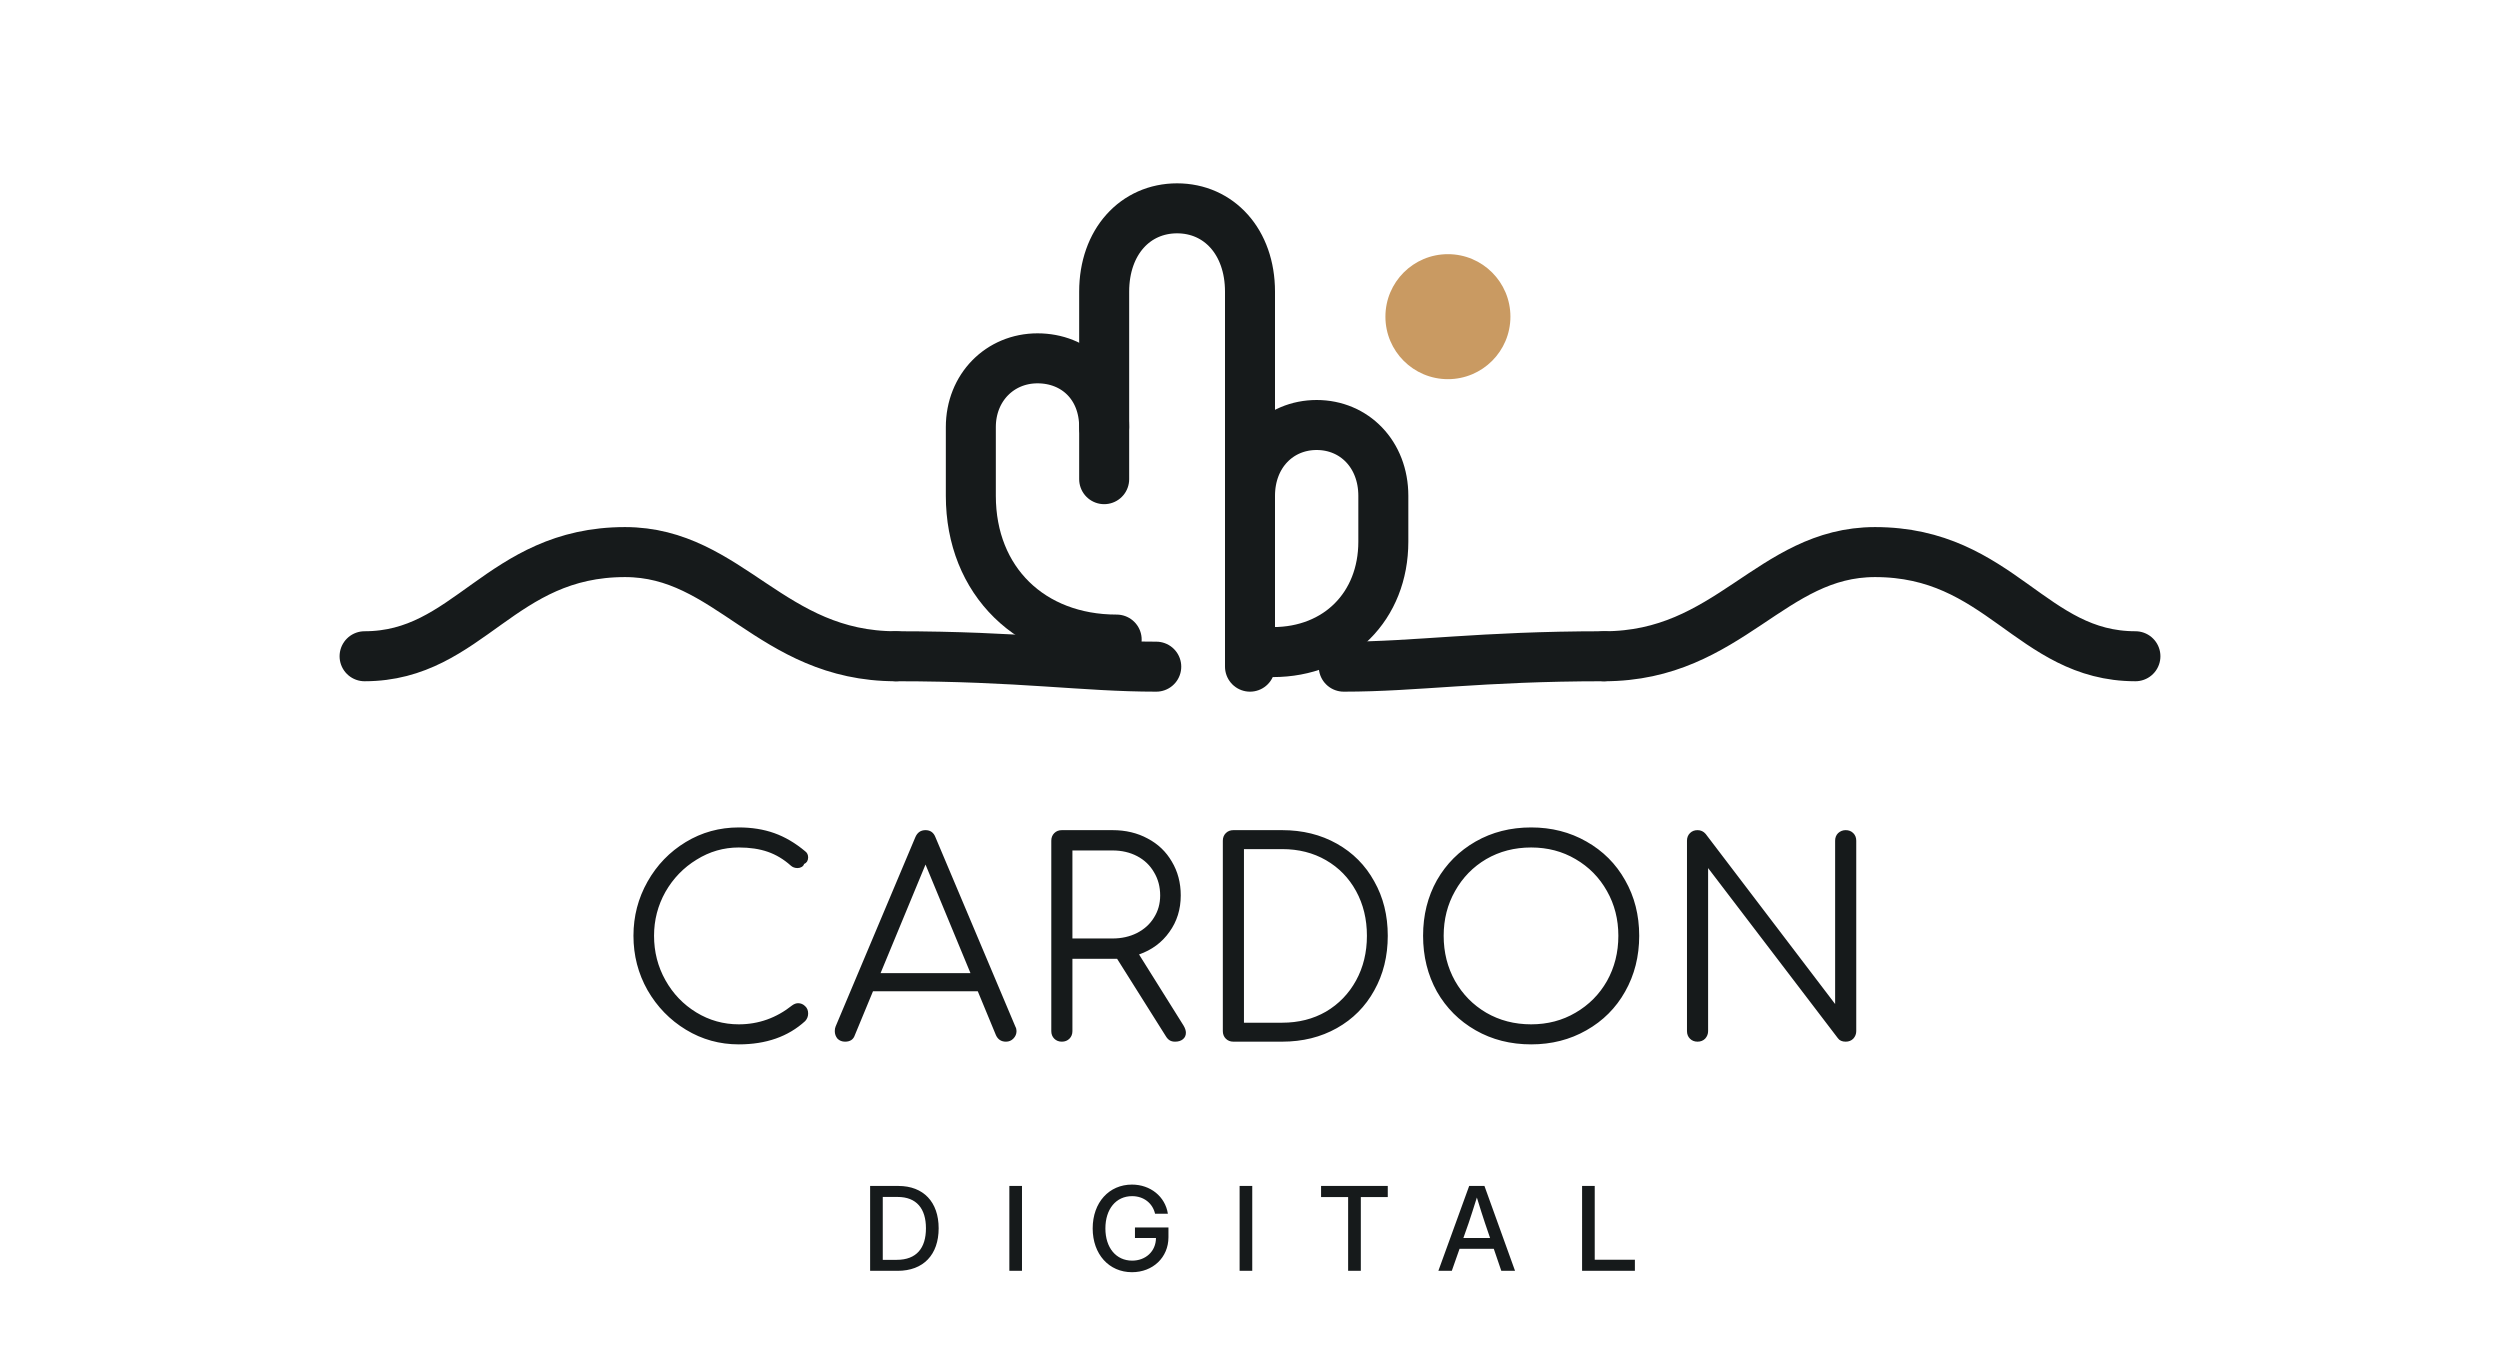
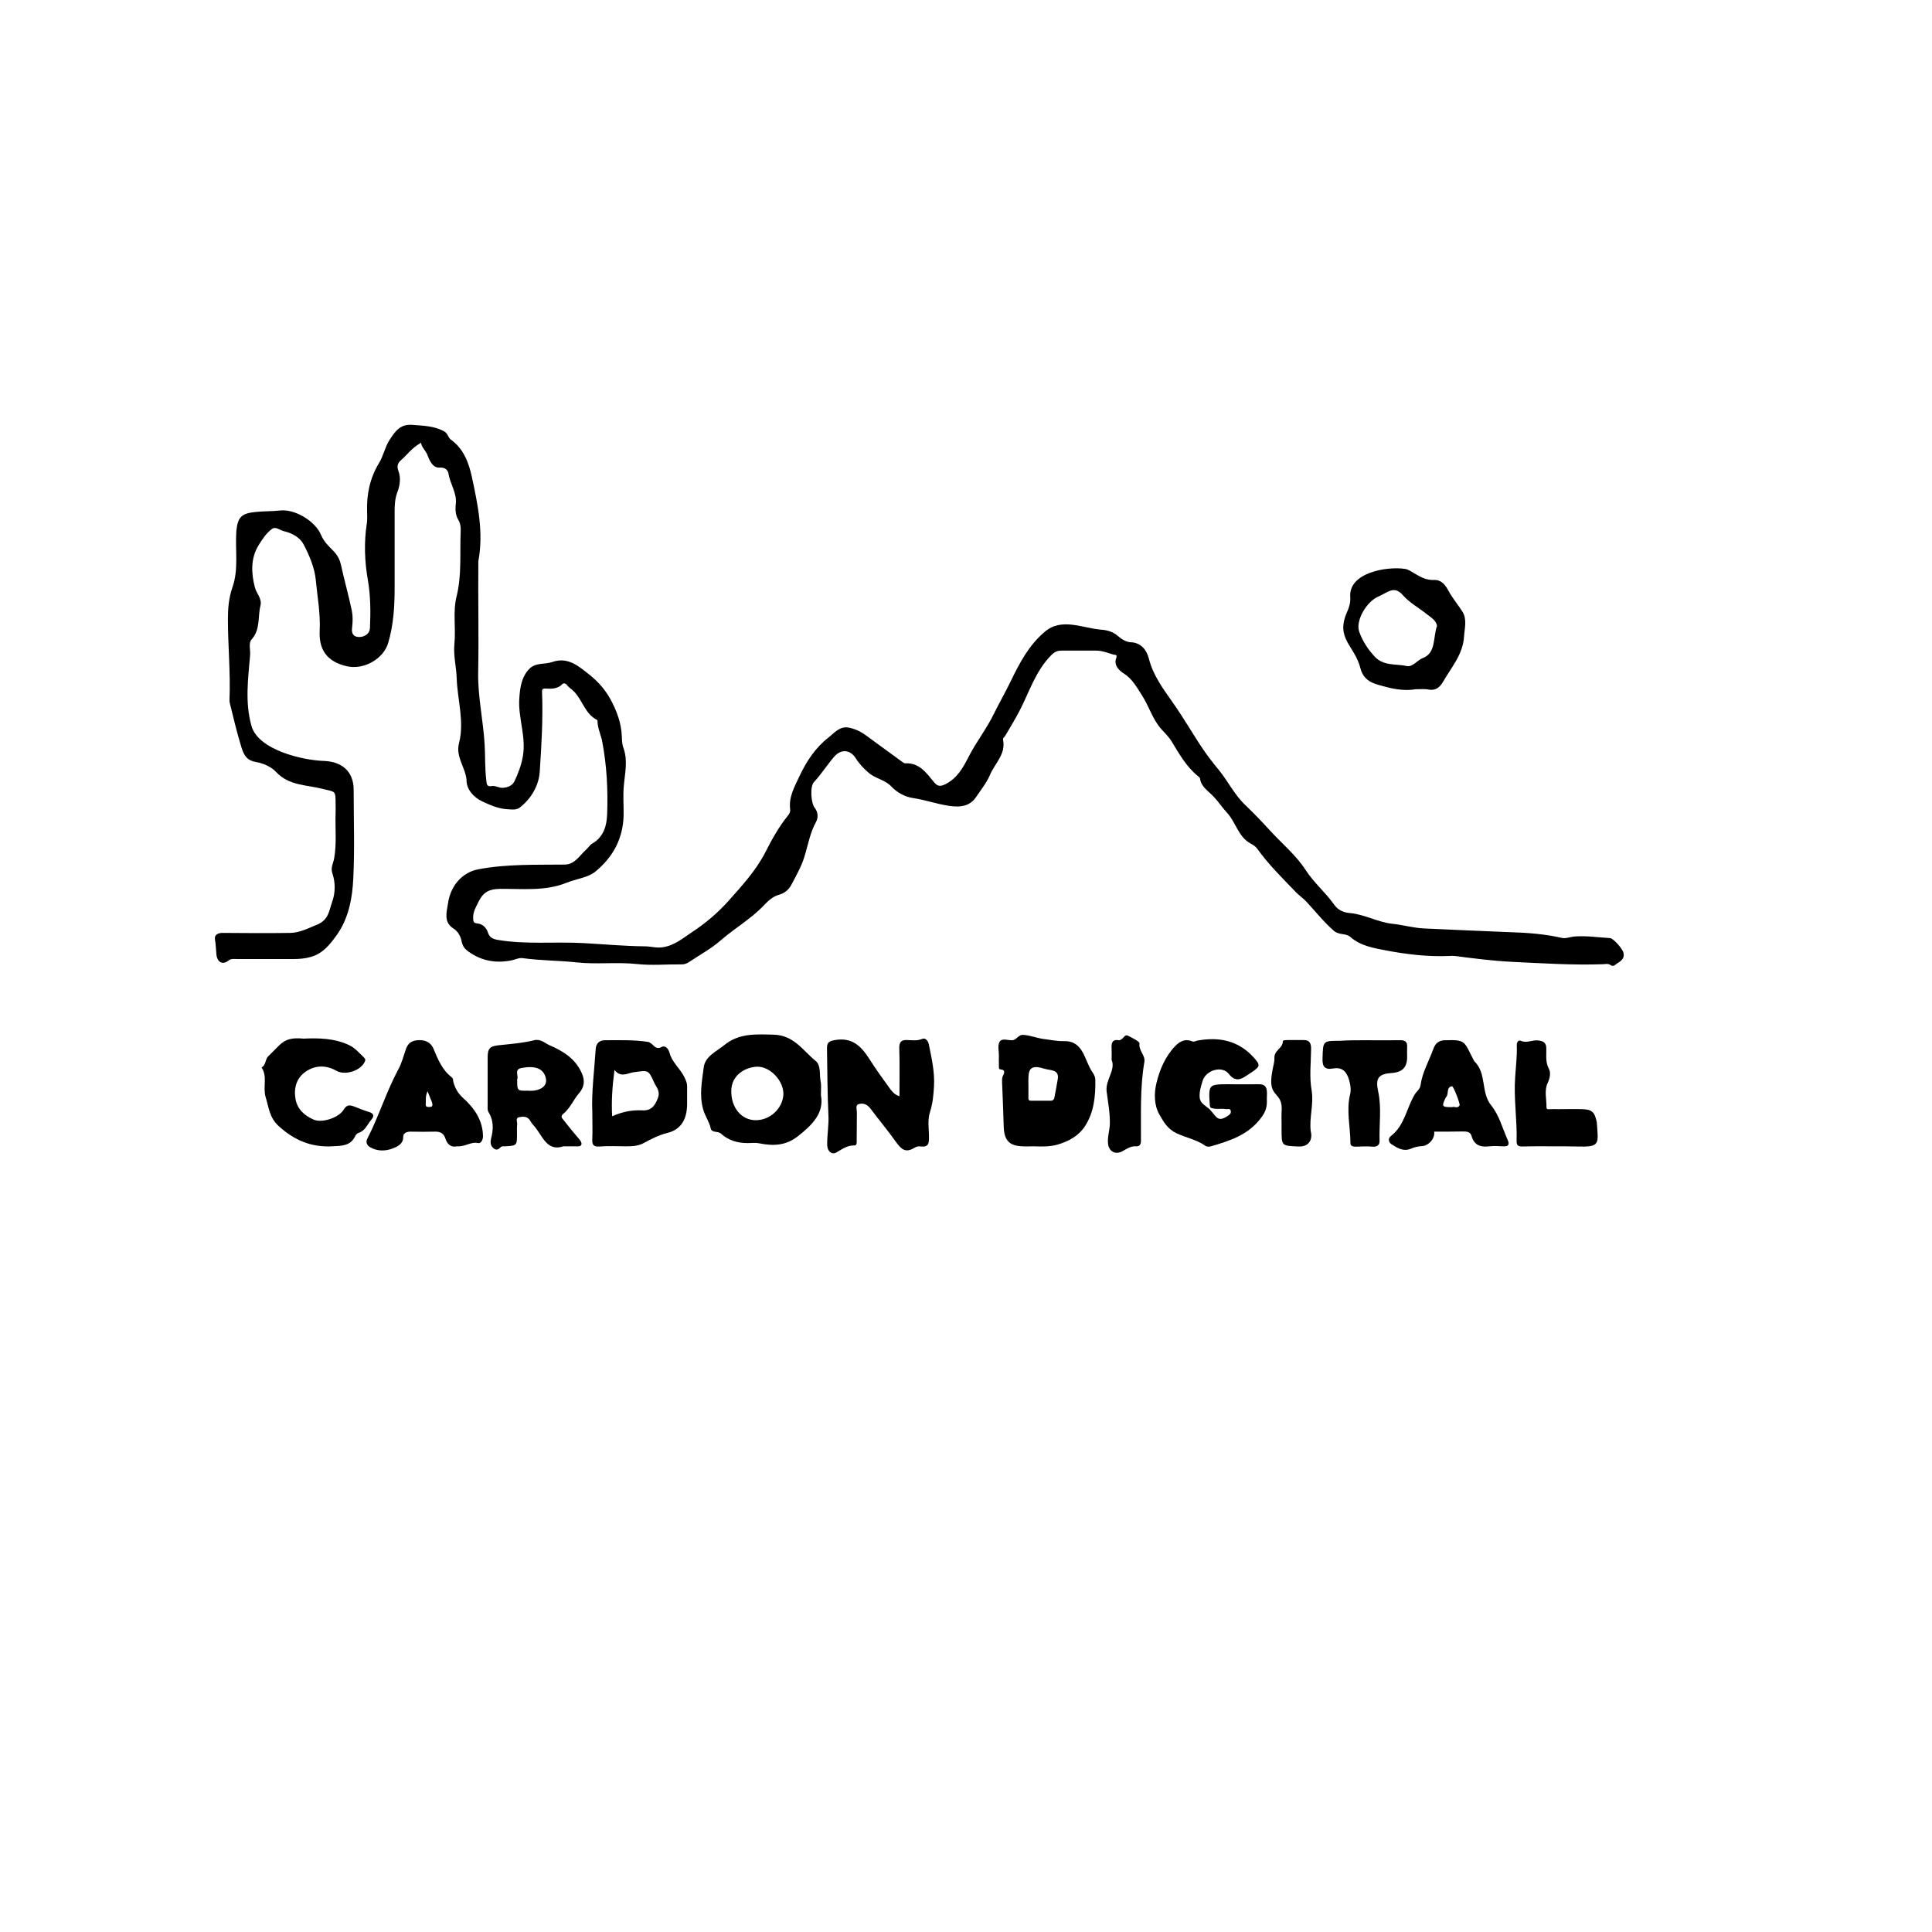
- <svg xmlns="http://www.w3.org/2000/svg" width="1200" height="650" viewBox="0 0 1200 650" role="img" aria-labelledby="title desc" version="1.1" id="svg8">
-   <defs id="defs8" />
-   <g fill="none" stroke="#161A1B" stroke-width="24" stroke-linecap="round" stroke-linejoin="round" id="g7">
-     <path d="M175 315 C225 315 240 265 300 265 C350 265 370 315 430 315" id="path1" />
-     <path d="M770 315 C830 315 850 265 900 265 C960 265 975 315 1025 315" id="path2" />
-     <path d="M600 320 L600 140 C600 116 585 100 565 100 C545 100 530 116 530 140 L530 230" id="path3" />
-     <path d="M530 205 C530 185 516 172 498 172 C480 172 466 186 466 205 L466 238 C466 279 495 307 536 307" id="path4" />
-     <path d="M600 238 C600 218 614 204 632 204 C650 204 664 218 664 238 L664 260 C664 291 642 313 611 313" id="path5" />
-     <path d="M430 315 C490 315 520 320 555 320" id="path6" />
-     <path d="M645 320 C680 320 710 315 770 315" id="path7" />
+ <svg xmlns="http://www.w3.org/2000/svg" version="1.1" x="0px" y="0px" viewBox="0 0 1080 1080" style="enable-background:new 0 0 1080 1080;" xml:space="preserve">
+   <style type="text/css">
+ 	.st0{display:none;}
+ 	.st1{fill:#1D1D1B;}
+ 	.st2{fill:none;}
+ </style>
+   <g id="Capa_2">
+     <g>
+       <g>
+         <path d="M235.4,247.5c-4.9,2.6-7.8,6.7-11.5,10c-1.9,1.6-1.9,3.8-1.3,5.4c1.7,4.4,0.9,8.7-0.6,12.6c-1.2,3.4-1.4,6.7-1.4,10.1     c0,14.3,0,28.6,0,42.9c0,10.5-0.6,20.8-3.6,30.9c-2.6,8.9-13.6,15.3-23.3,13c-11-2.6-15.5-9.3-15-19.7c0.5-9.7-1.3-19.2-2.2-28.7     c-0.7-6.8-3.6-13.6-6.8-19.7c-1.9-3.7-6.3-6.3-10.8-7.3c-2.2-0.5-4.7-2.7-6.6-1.5c-3.3,2.3-5.5,5.7-7.7,9.2     c-4.7,7.6-4.1,16-2.1,23.7c0.8,3.2,4.1,6.3,3.1,10.2c-1.6,6.3,0.1,13.3-5,18.9c-1.8,2-0.5,5.8-0.8,8.8     c-1.1,13.1-2.9,26.2,0.7,39.2c3.5,13.7,28.8,19.6,41.1,19.9c9.9,0.5,16.1,6.2,16.1,16.1c0,16.4,0.6,32.9-0.2,49.3     c-0.5,10.9-2.4,21.9-8.9,31.4c-3.1,4.4-6.6,8.9-11.2,11.3c-3.7,1.9-8.4,2.6-12.9,2.6c-10.8,0-21.6,0-32.4,0     c-1.4,0-2.8-0.3-4.3,0.8c-3.2,2.6-6.2,1.2-6.8-3.1c-0.3-2.8-0.3-5.6-0.8-8.4c-0.6-3,1.8-4,4.7-3.9c12.5,0.1,25,0.2,37.4,0     c5.3-0.1,10-2.6,14.9-4.6c6.6-2.7,6.7-7.8,8.4-12.5c1.9-5.2,2-10.9,0.2-16.2c-1.1-3.1,0.5-5.6,1-8.4c1.5-8.4,0.5-16.9,0.8-25.3     c0.1-1.8,0-3.6,0-5.5c0-7.4-0.3-6.2-7.2-8c-8.8-2.3-18.8-1.7-26-9.4c-2.7-2.9-7-4.9-11.2-5.6c-4.7-0.8-6.5-3-8.1-7.8     c-2.5-8-4.4-16.1-6.4-24.2c-0.3-1-0.5-2-0.4-3.1c0.6-15-0.9-30-0.9-44.9c0-6,0.5-11.7,2.5-17.6c3.6-10,1.5-20.9,2.2-31.4     c0.8-7.9,2.8-10,10.7-10.8c4.5-0.5,9-0.3,13.5-0.8c8.4-1.1,20,5.9,23.2,13.7c1.5,3.6,4.1,6.1,6.7,8.7c2.3,2.3,3.7,4.8,4.4,8     c1.9,8.6,4.3,17.1,6.1,25.7c0.6,3.1,0.5,6.4,0.1,9.5c-0.4,3.3,0.9,5.1,4,5.1c3,0,5.8-1.8,6-4.9c0.4-8.9,0.4-17.8-1.1-26.6     c-1.9-10.7-2.3-21.5-0.6-32.3c0.3-2.1,0.1-4.3,0.1-6.4c-0.3-9.7,1.6-18.7,6.7-27.1c2.5-4.1,3.3-9,6-13.1     c3.1-4.7,5.9-8.7,12.5-8.2c6.1,0.5,11.9,0.5,17.7,3.5c2.4,1.3,2.2,3.5,4,4.8c7.1,5.1,10,13,11.7,20.9c3.3,15.4,6.6,31,3.6,47     c-0.2,20.8,0.3,41.7-0.1,62.5c-0.2,13.4,2.8,26.4,3.6,39.7c0.4,6.6,0.1,13.2,0.9,19.9c0.3,2.4,0.1,4.2,3.3,3.6     c1.9-0.3,3.6,1,5.7,1c3-0.1,5.7-1.3,6.8-3.7c2.1-4.4,3.8-8.9,4.7-14c1.9-11.1-2.8-21.6-2-32.4c0.4-5.9,1.2-12.1,5.8-16.6     c3.5-3.4,8.4-2.2,12.5-3.6c9-3.2,15.1,2.5,21.3,7.4c4.6,3.7,8.5,8.2,11.3,13.3c3.5,6.4,6.1,13.3,6.4,20.7     c0.1,2.2,0.1,4.4,0.9,6.6c2.6,7.1,0.8,14.2,0.2,21.4c-0.5,5.4,0,10.9-0.1,16.4c-0.3,12.8-5.9,23.1-15.5,31.1     c-4.4,3.7-10.8,4.2-16.2,6.4c-12.3,5-25.1,3.3-37.8,3.5c-5.2,0.1-8.7,1.5-11.4,6.8c-1.6,3.3-3.4,6-3.2,9.7     c0.1,1.7,0.1,2.6,2.3,2.8c2.8,0.3,5,2.1,6,5.2c0.8,2.4,2.4,3.5,5.4,4c15.9,2.7,32,0.9,47.9,1.8c11.4,0.6,22.8,1.7,34.3,1.8     c3.4,0,6.6,1.1,10.2,0.5c6.5-1,11.2-5.1,16.2-8.4c7.6-5,14.6-10.9,20.7-17.8c7.6-8.5,15.4-17.1,20.5-27.2     c3.6-7.1,7.4-13.9,12.4-20.1c0.9-1.1,1.5-2.2,1.3-3.6c-0.9-6.9,2.5-12.7,5.2-18.5c3.9-8.3,8.9-15.9,16.2-21.6     c3.2-2.5,6.2-6.4,11.1-5.6c3.6,0.6,6.9,2.2,9.9,4.4c6.8,5,13.6,9.9,20.4,14.9c0.5,0.3,1,0.7,1.5,0.7c7.9-0.4,11.8,5.3,16,10.4     c1.8,2.2,3.2,2.9,6.4,1.3c6.9-3.4,10.1-9.6,13.2-15.6c4.2-8.2,10-15.5,14-23.8c3-6.1,6.4-12,9.4-18.2c4.9-10.1,10.1-20.1,19-27.6     c9.4-8.1,20.9-2.1,31.6-1.2c3.2,0.2,6.5,1.1,9.3,3.5c1.9,1.7,4.6,3.4,7,3.5c6.3,0.2,9.2,4.8,10.3,9.1c2.4,9.5,8,16.9,13.3,24.5     c6.1,8.6,11.3,17.8,17.2,26.5c2.6,3.8,5.4,7.4,8.3,10.9c5.4,6.5,9,14.3,15.3,20.2c4.6,4.4,9,9,13.3,13.7     c6.8,7.5,14.8,14,20.3,22.5c4.6,7.1,11.1,12.5,15.9,19.3c2.1,3,5.2,4.4,8.7,4.7c8.3,0.7,15.6,5.1,23.8,6     c5.9,0.6,11.6,2.3,17.6,2.6c16.1,0.7,32.3,1.5,48.4,2.1c9.5,0.3,19.3,1,28.8,3.2c2.2,0.5,4.7-0.6,7-0.8     c6.7-0.5,13.2,0.5,19.9,0.9c1.9,0.1,7,6,7.5,8.1c1,4.3-2.7,5.2-4.9,7.1c-0.4,0.4-1.7,0.4-2.1,0c-1.4-1.1-2.9-0.7-4.4-0.6     c-16.8,0.6-33.7-0.5-50.4-1.3c-10.8-0.5-21.6-1.9-32.4-3.3c-1-0.1-2.1-0.1-3.2,0c-11.9,0.5-23.7-0.9-35.3-3.1     c-6.8-1.3-14.2-2.5-19.9-7.5c-2.6-2.3-6.3-0.9-9.3-3.5c-5.5-4.8-10-10.5-14.9-15.8c-2.1-2.4-4.7-4-6.8-6.3     c-7.4-7.7-15-15.2-21.2-23.9c-0.8-1.1-2.2-2-3.5-2.7c-7.1-3.8-8.3-12-13.4-17.4c-2.6-2.8-4.7-6.1-7.4-8.9     c-2.9-3.1-7-5.4-7.6-10.2c-0.1-0.5-0.8-0.9-1.2-1.3c-6.5-5.3-10.5-12.5-14.7-19.4c-1.6-2.6-3.8-4.7-5.7-6.8     c-5-5.6-6.9-12.9-10.9-19c-2.9-4.5-5.3-9.1-10.2-12.2c-2.4-1.5-5.7-4.5-4.1-8.6c0.8-2-1-1.8-1.3-1.8c-3.2-0.9-6.4-2.3-9.9-2.3     c-6.5,0-13.1,0-19.6,0c-2.3,0-3.8,0.8-5.6,2.6c-8.8,8.9-12.2,20.6-17.8,31.3c-2.4,4.6-5.2,9.1-7.8,13.6c-0.4,0.8-1.5,1.2-1.3,2.3     c1.7,8.2-4.7,13.3-7.4,19.9c-1.9,4.4-5.1,8.3-7.7,12.2c-3.2,4.7-8,5.9-14.9,4.9c-7-1-13.5-3.4-20.4-4.4     c-4.6-0.7-8.9-3.1-12.2-6.6c-3.4-3.6-8.6-4.2-12.4-7.4c-2.9-2.5-5.3-5-7.3-8.2c-3.1-4.9-8.2-5.3-12-1c-4,4.6-7.2,9.8-11.4,14.3     c-2.3,2.4-1.7,11.9,0.5,14.5c2,2.5,1.8,5.7,0.7,7.7c-3.4,6.1-4.5,13-6.5,19.4c-1.7,5.6-4.5,10.4-7.1,15.4c-1.5,3-3.8,5-6.9,5.9     c-3.7,1-6.2,3.4-8.7,6c-7.1,7.5-16.2,12.7-23.9,19.4c-5.5,4.8-11.8,8.2-17.8,12.2c-1.3,0.9-2.8,1.5-4.6,1.4     c-8.2-0.1-16.5,0.7-24.6-0.2c-11.2-1.2-22.5,0.3-33.6-0.9c-10.1-1.1-20.3-1-30.4-2.4c-2-0.3-4.3,0.9-6.4,1.3     c-8.7,1.7-16.8,0.2-24-5.1c-1.7-1.2-3.1-2.8-3.6-5.4c-0.5-2.7-1.9-5.7-4.8-7.5c-5.4-3.4-3.6-9.2-2.9-13.7     c1.2-9.2,7.3-17.5,17.2-19.3c16-3,32.1-2.4,48.2-2.6c5.6-0.1,8.3-5.2,12-8.5c1.1-1,2-2.5,3.2-3.2c6.5-3.7,8.2-10.1,8.4-16.5     c0.5-13.5-0.2-27-2.7-40.3c-0.7-3.9-2.6-7.5-2.7-11.6c0-0.3-0.1-0.7-0.3-0.8c-6.6-3.3-8-10.8-12.7-15.7c-1.3-1.4-3-2.3-4.1-3.8     c-0.6-0.9-1.9-1.1-2.4-0.6c-2.7,2.9-6.2,2.8-9.6,2.6c-1.3-0.1-2,0.3-1.9,1.8c0.6,15-0.3,30-1.3,44.9c-0.5,7.3-4.6,14.8-11.1,19.8     c-1.9,1.5-4.3,1.1-6.5,1c-5.2-0.2-9.8-2.2-14.5-4.4c-4.8-2.2-9-6.9-8.8-12.1c-0.7-7-6.2-12.9-4.2-20.5     c3.1-12.1-0.9-24.2-1.3-36.2c-0.2-6.3-1.9-12.7-1.3-19.1c0.9-8.9-0.9-18.2,1.2-26.6c3-12,1.8-23.9,2.3-35.8     c0.1-2.5,0.1-4.8-1.4-7.3c-1.4-2.3-1.7-5.6-1.3-8.7c0.7-6.1-3.2-11.2-4.1-17c-0.2-1.4-1.5-3.6-4.9-3.3c-4.1,0.3-5.8-4.3-7.1-7.6     C237.4,251.2,235.6,249.9,235.4,247.5z" />
+         <path d="M458.9,612.2c1.9,10-4.8,16.6-12.8,22.9c-6.8,5.4-13.9,5.6-21.8,4c-2-0.4-4.2-0.1-6.4-0.1c-5.6,0-10.7-1.5-14.9-5.3     c-1.8-1.6-5.1-0.3-5.7-2.9c-0.8-3.8-3.2-6.9-4.2-10.6c-2.3-7.9-0.7-15.8,0.3-23.6c0.8-6.2,7.1-8.8,11.5-12.4     c8.2-6.7,17.7-6.1,27.7-5.8c11.3,0.3,16.3,9,23.4,14.7c3,2.5,2,7.4,2.7,11.3C459.2,606.6,458.9,608.7,458.9,612.2z M422.3,626.2     c8.2,0.1,15.1-6.6,15.6-14.1c0.5-7.6-7.3-16.1-14.8-15.8c-6.7,0.3-14.2,4.8-14.3,13.4C408.6,619.1,414.4,626.1,422.3,626.2z" />
+         <path d="M502.8,612.8c0-9.2,0.2-18-0.1-26.7c-0.1-3.7,1.1-4.9,4.7-4.7c2.6,0.1,5.3,0.5,8-0.6c2-0.9,3.4,1.1,3.8,2.9     c1.6,7.9,3.4,15.6,2.9,23.8c-0.3,4.8-0.7,9.4-2.2,14c-1.6,4.8-0.5,9.9-0.6,14.9c0,3.3-0.8,4.9-4.4,4.5c-1-0.1-2-0.2-3.1,0.4     c-5.1,3.1-7.3,2.1-11-3c-4.5-6.4-9.6-12.4-14.3-18.7c-1.8-2.4-4.3-3.2-6.7-2.3c-1.8,0.7-0.7,3.2-0.8,4.9c-0.1,4.9,0,9.7-0.1,14.6     c0,1.3,0.3,3.6-1.2,3.5c-4.1-0.1-6.8,2-10.1,3.9c-2.5,1.5-5.1-0.5-5.2-4.1c-0.1-5.6,1-11.2,0.7-16.6c-0.6-12.4-0.6-24.8-0.8-37.2     c-0.1-3.4,0.9-4.3,4.5-4.9c9.8-1.7,14.8,3.7,19.4,10.9c3.6,5.7,7.6,11.2,11.6,16.7C498.9,610.3,500,611.9,502.8,612.8z" />
+         <path d="M676.7,619.2c-0.1-0.4-0.4-0.9-0.4-1.3c-0.8-11.8-0.8-11.8,10.9-11.8c5.5,0,10.9,0.1,16.4,0c6.2-0.2,4.3,5.5,4.6,9.7     c0,3.4-0.9,6-3.2,9c-7.2,9.7-17.5,12.9-28.1,16c-0.9,0.3-2.4,0.3-3.1-0.3c-4.8-3.4-10.7-4.5-15.9-6.9c-5.2-2.4-7.4-6.4-9.7-10.4     c-3.1-5.3-3.1-11.9-1.8-17.5c1.8-7.6,4.9-15,10.5-20.9c2.6-2.7,5.7-4.3,9.5-2.7c1.2,0.5,1.9-0.2,2.9-0.4     c12.1-2.2,22.9-0.1,31.5,9.4c3.8,4.2,3.7,5-0.8,8.1c-4.5,2.7-8.4,7.2-13.1,1.1c-3.8-4.8-12.7-2.1-14.6,3.8c-1,3.3-2.1,6.7-1.6,10     c0.5,2.7,3.3,4.1,5.4,5.9c4,4.2,4.4,7.8,10.5,3.6c0.9-0.6,1.7-1.3,1.4-2.6c-0.3-1.6-1.6-0.9-2.5-1     C682.6,619.5,679.6,620.4,676.7,619.2z" />
+         <path d="M577.8,640.8c-9.3,0.2-16.3,0.6-16.7-10.6c-0.2-8.1-0.6-16.3-0.9-24.4c0-1.5-0.3-2.9,0.5-4.5c0.7-1.4,1.5-3.3-1.4-3.5     c-1.3-0.1-0.8-1.4-0.9-2.2c-0.1-1.8,0-3.6,0-5.5c0-2.6-0.8-5.6,0.3-7.6c1.3-2.4,4.6-0.9,7.1-1c2.6-0.1,3.3-3.2,6.3-3     c3.9,0.3,7.5,1.8,11.3,2.3c3.8,0.5,7.8,1.3,11.4,1.2c11.2-0.2,11.2,10.9,16.1,17.7c0.8,1.2,1.4,2.5,1.4,4.1     c0.1,9-0.7,17.8-5.7,25.6c-3.6,5.6-9.2,8.6-15.3,10.4C586.6,641.2,581.5,640.9,577.8,640.8z M574.9,606.6c0,2.1,0,4.2,0,6.4     c0,1-0.3,2.3,1.3,2.3c3.8,0,7.6,0,11.4,0c1,0,1.7-0.8,1.8-1.7c0.7-3.5,1.3-6.9,1.9-10.4c0.9-5.6-4.4-4.7-7.9-5.9     C574.5,594.6,574.8,599.2,574.9,606.6z" />
+         <path d="M314.9,640.8c-9.5,3.2-11.7-6.4-16.7-11.8c-0.7-0.7-1.3-1.6-1.8-2.5c-1.5-2.6-4-2.4-6.2-2c-2.3,0.5-0.9,2.7-1.1,4.2     c-0.2,1.6-0.1,3.3-0.1,5c0,6.7,0,6.7-6.7,7.1c-0.7,0-1.7-0.1-2.2,0.3c-1.3,1.2-2.4,2.3-4.2,0.8c-1.9-1.5-1.8-3.6-1.4-5.4     c1.4-5.3,1.5-10.2-1.5-15c-0.6-1-0.4-2.6-0.4-4c0-8.8,0-17.6,0-26.4c0-4.9,1.2-6.3,6.2-6.8c6.6-0.7,13.3-1.2,19.8-2.8     c3.6-0.9,5.9,1.6,8.6,2.8c7.7,3.3,14.6,7.6,18.1,15.8c1.8,4.2,1.3,7.6-1.6,11c-3.2,3.7-5,8.5-8.9,11.6c-1.8,1.5-0.3,2.7,0.4,3.6     c2.7,3.5,5.6,7,8.5,10.4c0.8,0.9,1.6,2.1,1.3,3.1c-0.4,1.3-2,1-3.2,1C320,640.8,318,640.8,314.9,640.8z M289.1,603.3     c0,6.5,0,6.5,6,6.4c5.3,0.5,11.6-1.7,9.9-7.5c-1.4-4.9-5.8-6.6-13.4-5.2C287.1,597.8,290.1,601.5,289.1,603.3z" />
+         <path d="M791.2,385.3c-4.8,0.9-11,0.2-16.4-1.3c-5.4-1.5-12.3-2.4-14.3-10.4c-3.3-13-14.2-16.5-7.4-31.7c1.2-2.6,1.9-5.3,1.7-8.1     c-1.1-13.7,20.4-17.3,30.5-15.8c1.9,0.2,3.7,1.6,5.5,2.6c3.3,2,6.7,3.8,10.7,3.6c4.5-0.2,6.7,3.2,8.4,6.4c2.2,4,5.2,7.5,7.6,11.3     c2.7,4.3,1.2,9.3,0.9,14c-0.6,10-7.2,17.3-11.9,25.5c-1.6,2.7-4,4.8-7.8,4.1C796.6,385,794.4,385.3,791.2,385.3z M803.3,349.9     c-0.4-3-3.2-4.6-5.6-6.5c-4.5-3.6-9.8-6.5-13.5-10.7c-4.8-5.6-8.5-1.5-13.3,0.6c-6.8,2.6-13.3,13.6-11.1,19.8     c1.8,5.2,4.9,9.9,8.7,14c5,5.3,11.8,3.9,17.8,5.2c3.4,0.8,5.9-3.3,9.2-4.5C802.8,364.9,801,356.4,803.3,349.9z" />
+         <path d="M331.1,621.7c-0.5-11,1.1-23.1,1.9-35.3c0.2-3,1.9-4.9,5.2-4.9c8,0,16-0.3,23.9,0.9c0.9,0.1,1.4,0.6,2.1,1.1     c1.5,1.1,2.7,3.4,5.6,1.8c2.2-1.2,3.9,1.1,4.5,3.3c1.4,5.3,5.9,8.7,8.2,13.4c0.9,1.8,1.6,3.3,1.6,5.3c0,3,0,6.1,0,9.1     c0.1,8.3-2.6,14.9-11.3,17c-4.8,1.2-8.9,3.4-13,5.6c-3.2,1.7-6.5,1.8-10,1.8c-4.9,0-9.7-0.3-14.6,0.1c-3.6,0.3-4.3-1.1-4.1-4.4     C331.3,632,331.1,627.4,331.1,621.7z M343.5,598.1c-1.2,9.2-1.8,17.5-1.3,25.9c5.4-2.4,10.8-3.6,16.7-3.3c5.1,0.3,7.2-2.4,8.9-7     c1.4-3.8-0.9-5.9-2.1-8.5c-3.3-7.4-3.3-6.9-11.5-5.8C351,599.8,347,602.7,343.5,598.1z" />
+         <path d="M801.7,632.6c0.6,3.6-2.9,7.9-6.9,8.1c-2.1,0.1-4.2,0.6-6,1.4c-4.2,1.8-7.5-0.3-10.7-2.3c-2-1.2-2.4-3.4-0.4-4.9     c7.7-6,8.6-15.9,13.4-23.5c1-1.5,2.7-2.6,3-4.8c1-7.3,4.8-13.6,7.2-20.4c1.2-3.2,3.2-4.7,6.6-4.7c12-0.4,10.4,0.8,16.2,11.7     c7.1,6.7,3.6,17.4,9.4,24.6c4.6,5.7,6.3,12.7,9.2,19.2c1.2,2.6,0.8,4-2.4,3.8c-2.6-0.1-5.2-0.3-7.7,0c-4.9,0.6-8.5-0.5-10-5.8     c-0.7-2.5-2.9-2.5-5-2.5C812.3,632.6,807.2,632.6,801.7,632.6z M811.7,618.9c1.2-0.5,3.1,0.9,4.2-0.9c0.5-0.9-3.5-11-4.2-10.8     c-3.3,0.6-1.8,4-3.1,5.8c-0.2,0.2-0.4,0.5-0.5,0.7C805.8,618.6,806,618.9,811.7,618.9z" />
+         <path d="M255.5,640.8c-3.4,0.8-5.5-1.2-6.5-4.3c-1-3.1-3-4-6-3.9c-4.4,0.1-8.8,0.1-13.2,0c-2.3-0.1-4.4,0.8-4.4,2.8     c0.1,4.3-3.6,5.7-5.9,6.6c-3.9,1.5-8.5,1.7-12.6-0.7c-1.7-1-2.6-2.7-1.6-4.7c6.5-12.6,10.6-26.2,17.3-38.7     c1.9-3.4,3-7.6,4.3-11.4c1.1-3.2,3-4.7,6.4-5c4.2-0.4,7.5,1.1,9,4.7c2.5,6,4.9,11.9,10.2,16c1,0.8,0.7,1.9,1,2.9     c1,3.4,2.5,6.1,5.5,8.8c6.1,5.5,10.9,12.3,11,21.3c0,2-1.2,4-2.5,3.8C263.3,638,259.9,641.2,255.5,640.8z M239,610     c-1.4,3.1-0.8,5.2-1,7.1c-0.2,1.9,1.1,1.7,2.3,1.7c1.7,0,1.5-1.3,1.3-2.2C241,614.8,240.1,612.9,239,610z" />
+         <path d="M169.6,580.6c8.8-0.4,17.4-0.2,25.5,3.6c3.4,1.6,5.7,4.4,8.3,6.9c0.5,0.5,1,1,0.7,1.9c-1.9,5.4-11,8.4-16,5.6     c-5.6-3.2-11.6-3.3-17,0.3c-5.4,3.6-7,9.4-5.9,15.5c1,5.7,5.1,9.3,10.2,11.5c4.7,2,14.1-1.1,16.8-5.7c1.7-2.9,3.6-2.5,5.9-1.6     c2.7,1,5.4,2.2,8.2,3c3,0.9,2.8,2.6,1.2,4.4c-2.2,2.6-3.4,6.2-7.1,7.3c-0.8,0.2-1.5,1.1-1.9,1.9c-2.7,5.6-7.8,5.3-12.9,5.6     c-11.7,0.6-21.1-3.4-29.8-11.3c-5.2-4.7-5.5-10.4-7.3-16.2c-1.7-5.5,1.2-11.5-2.3-16.6c2.6-1.3,1.9-4.5,3.8-6.3     C157.3,583.6,158.3,579.5,169.6,580.6z" />
+         <path d="M869.8,640.8c-6.2,0-12.5-0.1-18.7,0.1c-2.6,0.1-3.4-0.8-3.3-3.3c0.3-11.9-1.7-23.8-0.8-35.7c0.4-5.8,1.1-11.7,0.9-17.5     c-0.1-1.6,0.8-3.2,2.2-2.6c3.3,1.5,6.3-0.5,9.6-0.2c3.1,0.3,4.7,1.3,4.7,4.6c0.1,3.8-0.6,7.5,1.5,11.4c1,1.8,0.6,5-0.7,7.7     c-2.1,4.3-0.6,9.2-0.7,13.8c0,1.4,1.7,0.9,2.6,0.9c5.5,0.1,10.9-0.1,16.4,0c6.4,0.1,7.8,1.3,9.1,7.2c0.9,12.5,2.2,14.1-11.3,13.7     C877.4,640.8,873.6,640.8,869.8,640.8z" />
+         <path d="M762.5,581.5c6.7,0,13.4,0.1,20.1,0c3-0.1,4.2,1,4,3.9c-0.1,1.8,0,3.6,0,5.5c0,5.7-2.7,8.5-8.5,8.9     c-7.6,0.5-9.3,2.9-7.7,10.3c2,9.1,0.5,18.4,0.8,27.6c0.1,2-1.1,3.5-3.7,3.3c-3.2-0.3-6.4-0.1-9.6,0c-1.5,0-3-0.3-3-1.9     c0-9.1-2.4-18.2-0.2-27.3c0.6-2.4,0.3-5.2-0.5-7.9c-1.4-4.8-3.7-7.5-9-6.6c-4.6,0.8-6.1-1-5.9-5.7c0.3-9.8,0.1-9.8,10.1-9.8     C753.7,581.5,758.1,581.5,762.5,581.5z" />
+         <path d="M621.4,592.5c0-2.8,0.1-4.4,0-6.1c-0.2-3.1,0.1-5.6,4.2-4.9c0.5,0.1,1.1-0.4,1.5-0.7c1.1-0.7,1.8-2.6,3.3-1.9     c2.4,1.2,6.7,3.3,6.6,4.4c-0.6,4.1,3.4,6.6,2.7,10.4c-2.5,14.6-1.8,29.4-1.9,44.1c0,1.8-0.7,3.1-2.6,3c-3.2-0.3-5.5,1.6-8.1,2.9     c-3.7,1.9-7.2-0.1-7.7-4.3c-0.4-3.7,0.8-7.1,1-10.7c0.2-6.3-1-12.5-1.8-18.7C617.9,603.6,623.8,598.1,621.4,592.5z" />
+         <path d="M716.4,627.5c0-1.8-0.1-3.7,0-5.5c1.2-12.9-8.2-7.1-5.2-23c0.3-2.3,1.3-5.3,1.2-7.3c-0.4-4.5,4.6-5.6,4.7-9.4     c0-1.1,1.7-0.8,2.8-0.9c2.9,0,5.8,0,8.7,0c3.8-0.1,4.4,2.2,4.3,5.4c-0.1,7.6-1,15.3,0.3,22.7c1.3,7.9-1.4,15.1-0.5,22.8     c1.4,5.5-1.8,8.8-6.6,8.6c-9.7-0.4-9.7-0.1-9.7-9.7C716.4,630,716.4,628.8,716.4,627.5z" />
+       </g>
+     </g>
  </g>
-   <circle cx="695" cy="152" r="30" fill="#C99A62" id="circle7" />
-   <path d="m 354.63,501.3 q -13.78,0 -25.35,-7.02 -11.57,-7.02 -18.46,-18.98 -6.76,-11.96 -6.76,-26.13 0,-14.04 6.76,-26 6.76,-11.96 18.33,-18.98 11.57,-7.02 25.48,-7.02 9.36,0 17.03,2.73 7.67,2.73 14.82,8.71 1.43,1.04 1.43,2.99 0,1.04 -0.52,1.95 -0.52,0.78 -1.43,1.17 -0.26,0.91 -1.17,1.43 -0.91,0.52 -1.95,0.52 -1.95,0 -3.25,-1.17 -5.07,-4.55 -11.05,-6.63 -5.98,-2.08 -13.91,-2.08 -10.92,0 -20.28,5.85 -9.36,5.72 -14.95,15.47 -5.46,9.75 -5.46,21.06 0,11.57 5.46,21.32 5.46,9.75 14.82,15.47 9.36,5.72 20.41,5.72 14.17,0 25.61,-9.1 1.43,-1.04 2.86,-1.04 1.95,0 3.38,1.43 1.43,1.3 1.43,3.51 0,2.08 -1.43,3.64 -12.22,11.18 -31.85,11.18 z m 132.78,-8.45 q 0.52,0.91 0.52,2.08 0,2.08 -1.56,3.64 -1.43,1.43 -3.51,1.43 -3.38,0 -4.81,-3.12 l -8.71,-21.06 h -50.31 l -8.71,21.06 q -1.04,3.12 -4.68,3.12 -2.21,0 -3.64,-1.43 -1.3,-1.56 -1.3,-3.64 0,-1.3 0.39,-2.21 l 38.22,-90.74 q 1.43,-3.51 4.94,-3.51 3.51,0 4.81,3.51 z m -64.74,-25.74 h 43.16 l -21.58,-52.13 z m 145.39,25.09 q 1.17,1.95 1.17,3.51 0,1.95 -1.43,3.12 -1.43,1.17 -3.77,1.17 -1.56,0 -2.6,-0.65 -1.04,-0.65 -1.82,-1.95 l -23.4,-37.18 h -2.21 -19.24 v 34.71 q 0,2.21 -1.43,3.64 -1.43,1.43 -3.64,1.43 -2.21,0 -3.64,-1.43 -1.43,-1.43 -1.43,-3.64 v -91.39 q 0,-2.21 1.43,-3.64 1.43,-1.43 3.64,-1.43 h 24.31 q 9.49,0 16.9,4.03 7.41,3.9 11.57,11.05 4.29,7.15 4.29,16.25 0,10.01 -5.46,17.55 -5.33,7.54 -14.56,10.79 z m -34.06,-41.73 q 6.5,0 11.7,-2.6 5.33,-2.73 8.19,-7.41 2.99,-4.68 2.99,-10.66 0,-6.24 -2.99,-11.18 -2.86,-4.94 -8.06,-7.67 -5.2,-2.73 -11.83,-2.73 h -19.24 v 42.25 z M 592.03,500 q -2.21,0 -3.64,-1.43 -1.43,-1.43 -1.43,-3.64 v -91.39 q 0,-2.21 1.43,-3.64 1.43,-1.43 3.64,-1.43 h 23.4 q 14.69,0 26.26,6.5 11.57,6.5 17.94,18.07 6.5,11.44 6.5,26.13 0,14.69 -6.5,26.26 -6.37,11.57 -17.94,18.07 -11.57,6.5 -26.26,6.5 z m 23.4,-9.1 q 11.83,0 21.06,-5.33 9.23,-5.46 14.43,-14.95 5.2,-9.49 5.2,-21.45 0,-11.96 -5.2,-21.45 -5.2,-9.49 -14.43,-14.82 -9.23,-5.33 -21.06,-5.33 h -18.33 v 83.33 z m 119.52,10.4 q -14.82,0 -26.65,-6.76 -11.83,-6.76 -18.59,-18.59 -6.63,-11.96 -6.63,-26.78 0,-14.82 6.63,-26.65 6.76,-11.83 18.59,-18.59 11.83,-6.76 26.65,-6.76 14.69,0 26.52,6.76 11.96,6.76 18.59,18.59 6.76,11.83 6.76,26.65 0,14.82 -6.76,26.78 -6.63,11.83 -18.59,18.59 -11.83,6.76 -26.52,6.76 z m 0,-9.62 q 11.83,0 21.32,-5.59 9.62,-5.59 15.08,-15.21 5.46,-9.75 5.46,-21.71 0,-11.83 -5.46,-21.45 -5.46,-9.75 -15.08,-15.34 -9.49,-5.59 -21.32,-5.59 -11.96,0 -21.58,5.59 -9.49,5.59 -14.95,15.34 -5.46,9.62 -5.46,21.45 0,11.96 5.46,21.71 5.46,9.62 14.95,15.21 9.62,5.59 21.58,5.59 z m 79.87,8.32 q -2.21,0 -3.64,-1.43 -1.43,-1.43 -1.43,-3.64 v -91.39 q 0,-2.21 1.43,-3.64 1.43,-1.43 3.64,-1.43 2.34,0 3.9,1.82 l 62.14,81.64 v -78.39 q 0,-2.21 1.43,-3.64 1.56,-1.43 3.64,-1.43 2.21,0 3.64,1.43 1.43,1.43 1.43,3.64 v 91.39 q 0,2.08 -1.43,3.64 -1.43,1.43 -3.64,1.43 -2.6,0 -3.77,-1.69 l -62.27,-81.64 v 78.26 q 0,2.08 -1.43,3.64 -1.43,1.43 -3.64,1.43 z" id="text7" style="font-size:130px;font-family:Comfortaa;letter-spacing:2;text-anchor:middle;fill:#161a1b" aria-label="CARDON" />
-   <path d="m 430.838,610 c 12.441,0 19.715,-7.766 19.715,-20.426 0,-12.605 -7.301,-20.316 -19.305,-20.316 H 417.658 V 610 Z m -7.109,-5.277 v -30.188 h 7.137 c 9.078,0 13.59,5.605 13.59,15.039 0,9.488 -4.512,15.148 -14,15.148 z m 66.828,-35.465 h -6.07 V 610 h 6.07 z m 52.801,41.398 c 10.008,0 17.5,-7.082 17.5,-16.789 v -4.676 H 544.779 V 594.25 h 10.09 c -0.055,6.48 -5.031,10.855 -11.43,10.855 -7.738,0 -12.852,-6.207 -12.852,-15.449 0,-9.297 5.086,-15.504 12.824,-15.504 5.605,0 9.871,3.418 11.02,8.449 h 6.152 c -1.285,-8.285 -8.395,-14 -17.254,-14 -10.91,0 -18.84,8.504 -18.84,21.055 0,12.359 7.82,21 18.867,21 z m 57.723,-41.398 h -6.07 V 610 h 6.07 z m 33.031,5.332 h 12.988 V 610 h 6.098 v -35.41 h 12.934 v -5.332 H 634.111 Z M 690.412,610 h 6.453 l 3.719,-10.582 h 16.434 L 720.627,610 h 6.59 l -14.684,-40.742 h -7.328 z m 12.004,-15.75 2.543,-7.219 c 1.121,-3.363 2.297,-6.945 3.938,-12.223 1.613,5.277 2.762,8.859 3.883,12.223 l 2.461,7.219 z M 759.4,610 h 25.348 v -5.332 H 765.471 v -35.41 h -6.07 z" id="text8" style="font-weight:500;font-size:56px;font-family:'Inter Display';letter-spacing:28;text-anchor:middle;fill:#161a1b" aria-label="DIGITAL" />
</svg>
